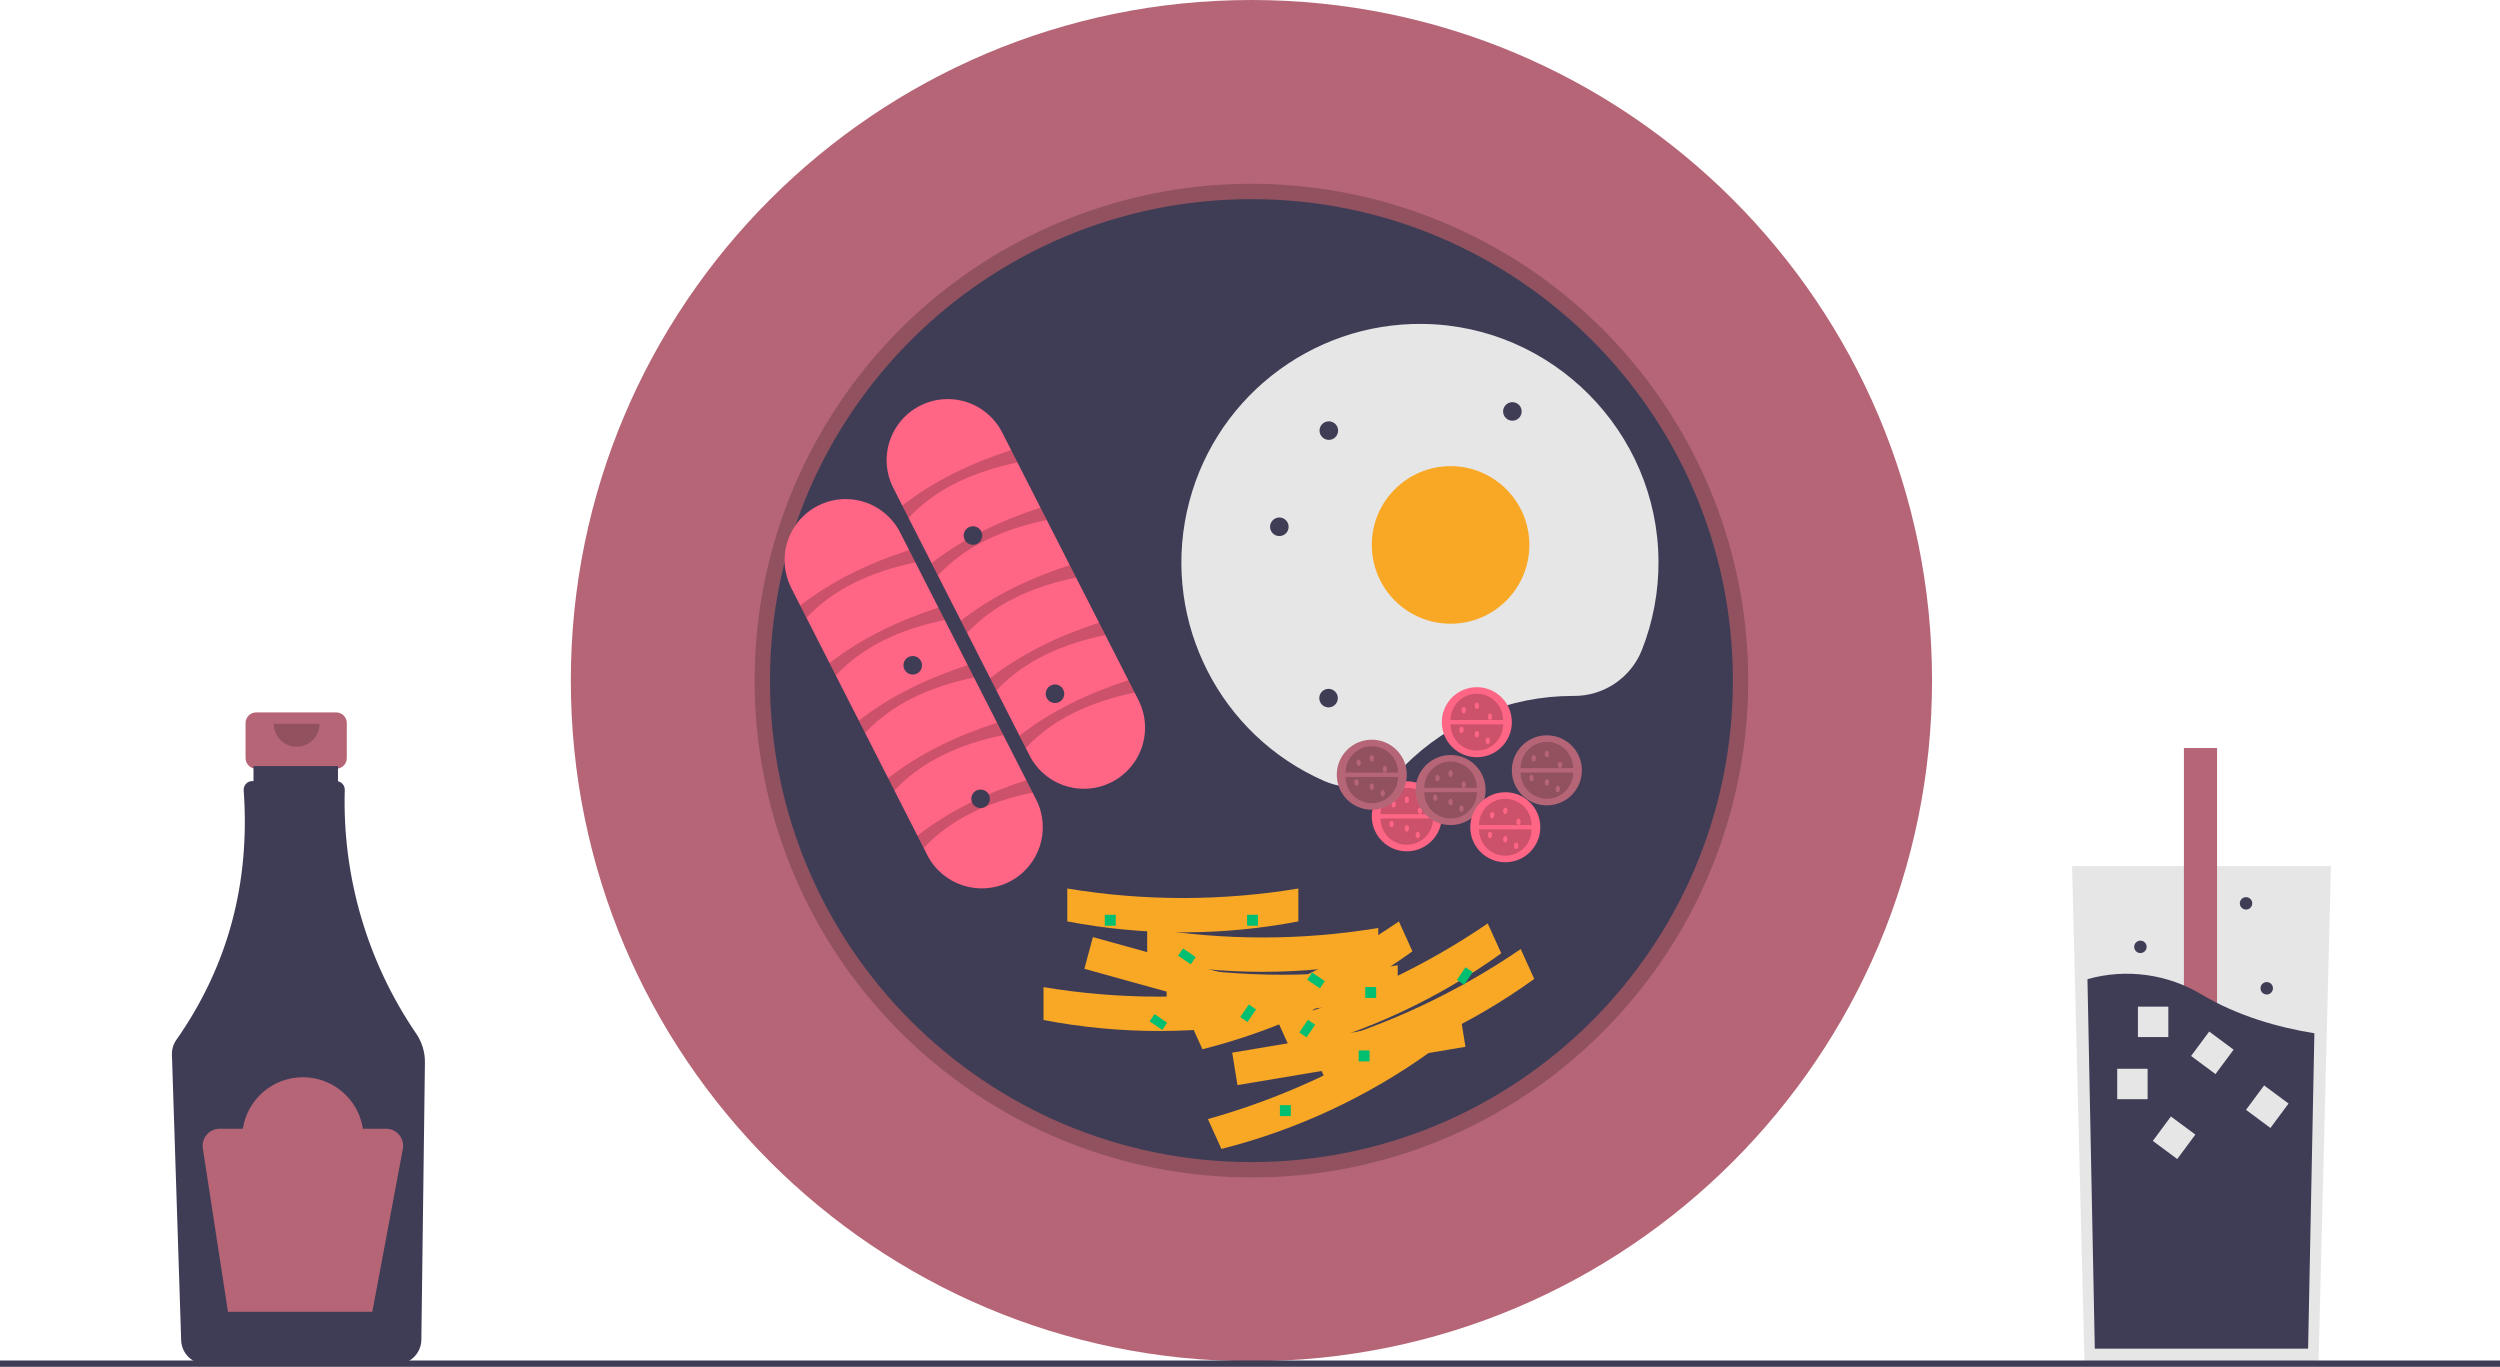
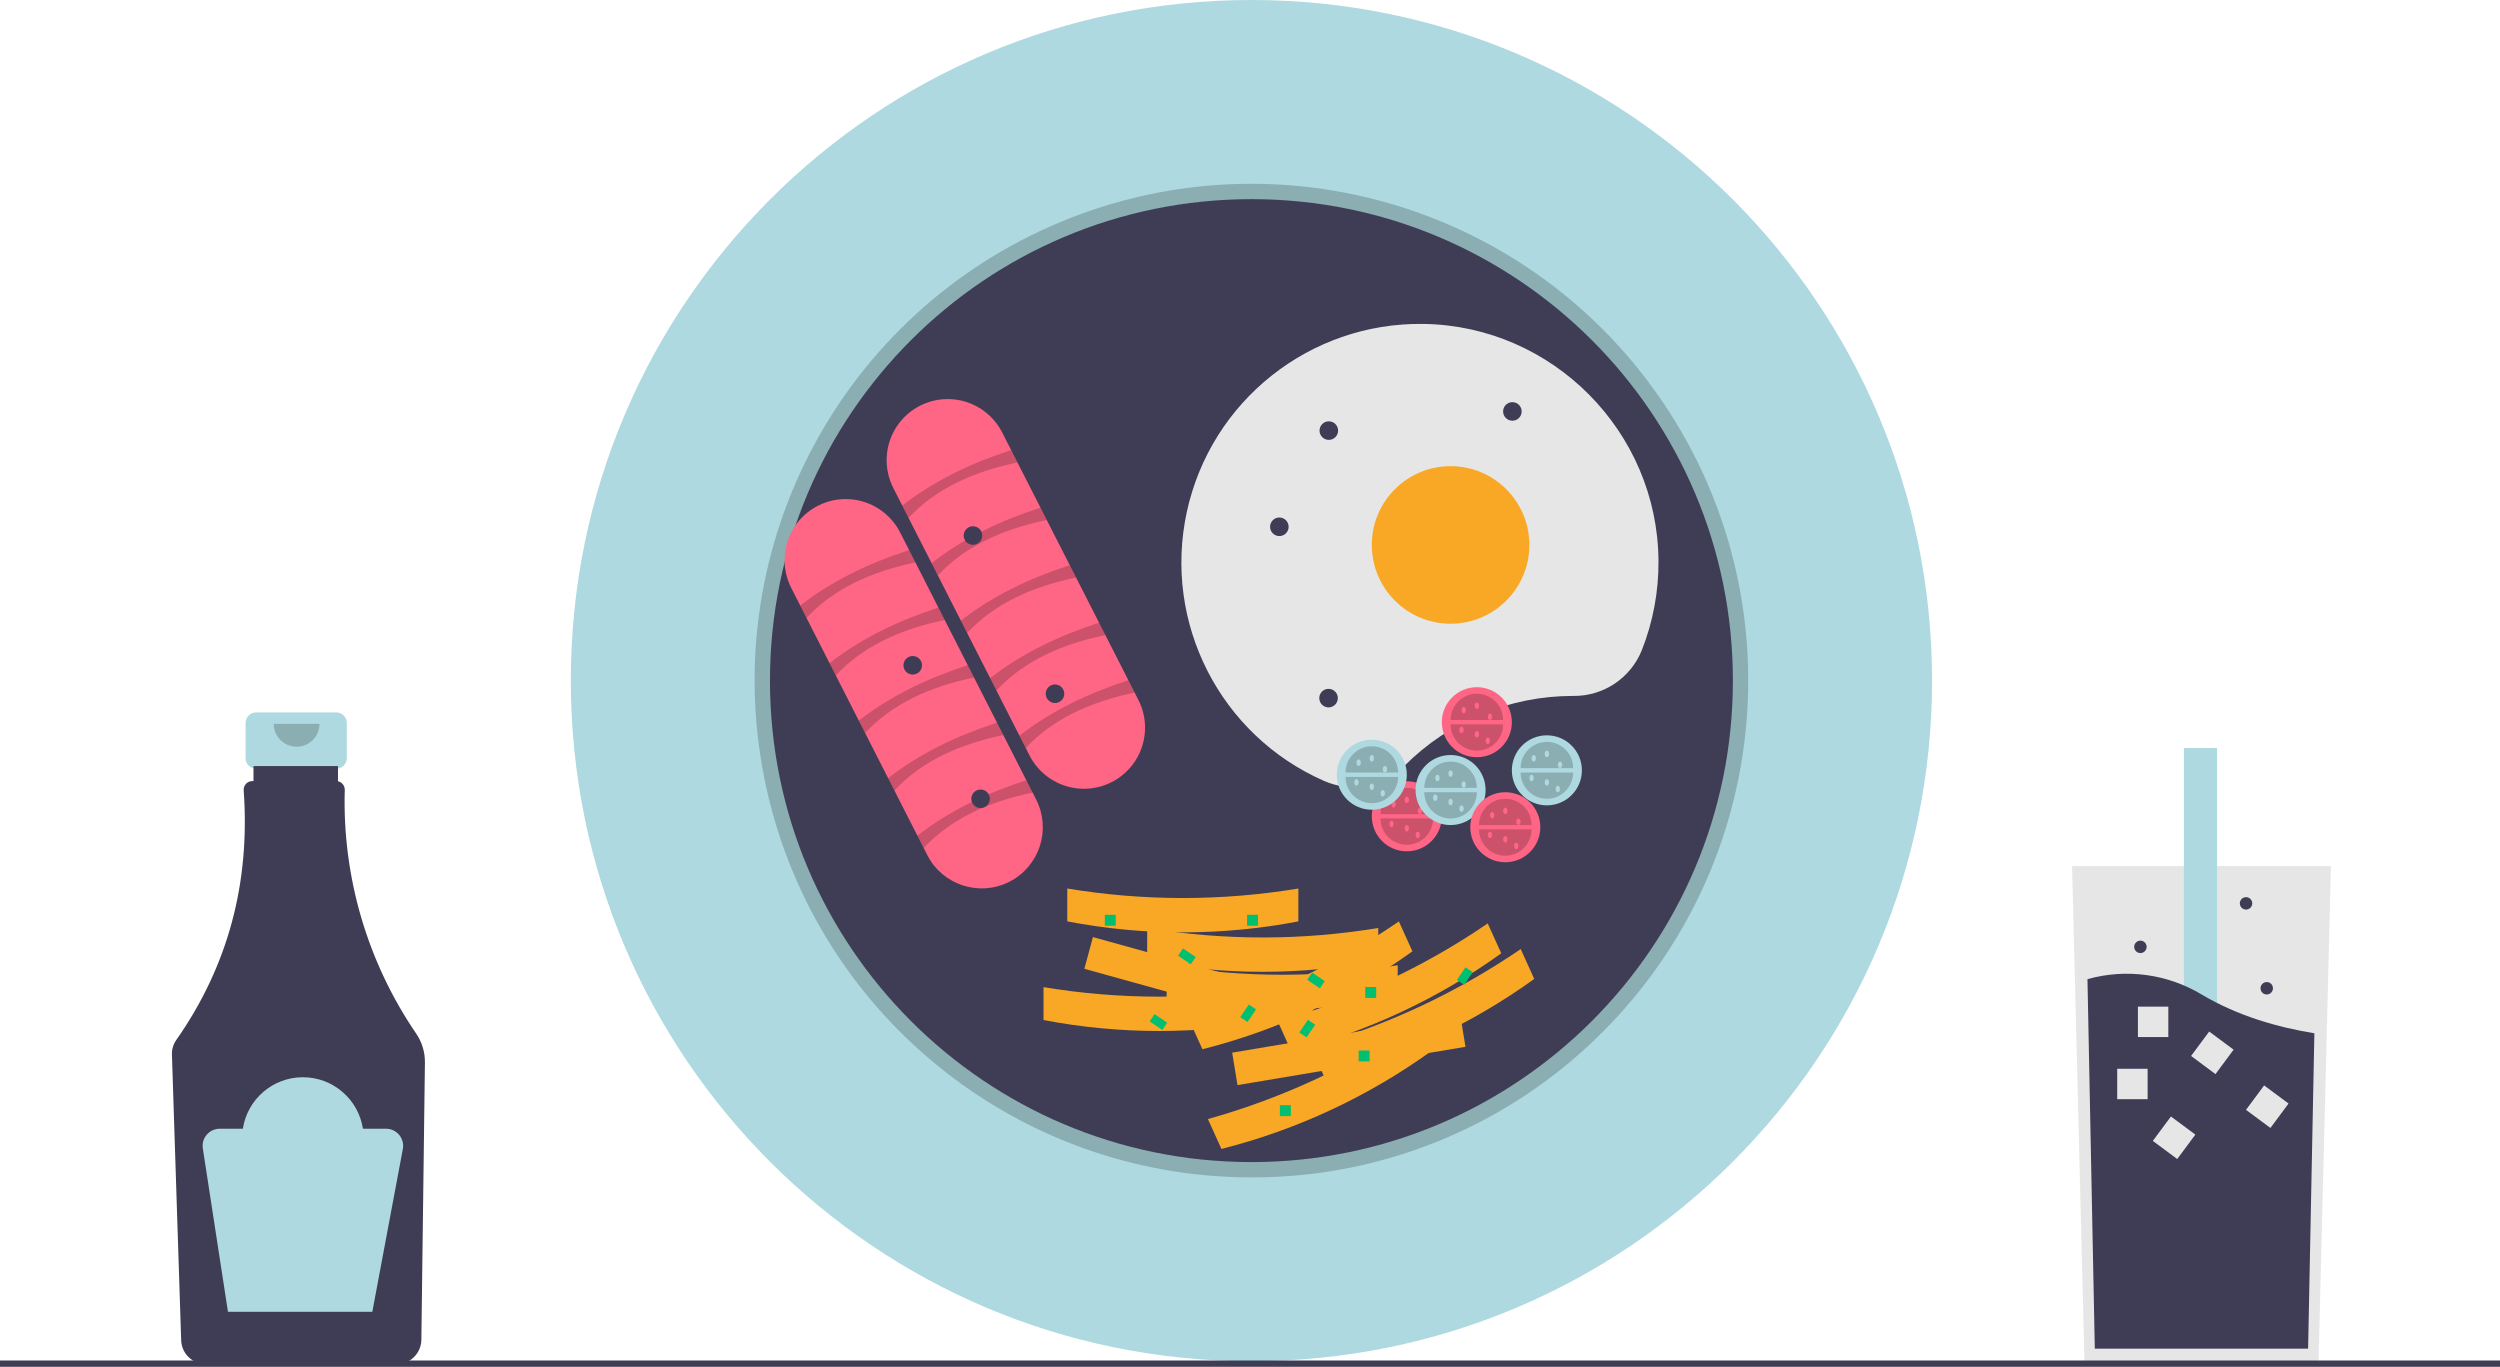
<svg xmlns="http://www.w3.org/2000/svg" id="e8a6e089-f0a2-4336-8fc5-733c88302415" data-name="Layer 1" width="888" height="485.489" viewBox="0 0 888 485.489">
-   <path d="M275.412,460.3H246.993a3.768,3.768,0,0,0-3.768,3.768v12.474a3.768,3.768,0,0,0,3.768,3.768h4.709V499h19V480.31h4.709a3.768,3.768,0,0,0,3.768-3.768V464.068A3.768,3.768,0,0,0,275.412,460.3Z" transform="translate(-156 -207.2555)" fill="#b56576" />
+   <path d="M275.412,460.3H246.993a3.768,3.768,0,0,0-3.768,3.768v12.474a3.768,3.768,0,0,0,3.768,3.768h4.709V499h19V480.31h4.709a3.768,3.768,0,0,0,3.768-3.768V464.068A3.768,3.768,0,0,0,275.412,460.3Z" transform="translate(-156 -207.2555)" fill="#aed9e0" />
  <path d="M303.877,574.461a146.105,146.105,0,0,1-25.418-86.624,3.081,3.081,0,0,0-2.405-3.075V479.372H246.039v5.315h-.414a3.08,3.08,0,0,0-3.067,3.308q3.547,49.442-23.954,88.677a8.487,8.487,0,0,0-1.536,5.144l3.282,101.518a8.788,8.788,0,0,0,8.713,8.482h67.887a8.791,8.791,0,0,0,8.718-8.632l1.265-98.566A17.789,17.789,0,0,0,303.877,574.461Z" transform="translate(-156 -207.2555)" fill="#3f3d56" />
  <path d="M269.488,464.365a8.129,8.129,0,0,1-16.258,0" transform="translate(-156 -207.2555)" opacity="0.2" />
-   <path d="M293.13,608.182h-8.221a21.576,21.576,0,0,0-42.649,0h-8.221a6.067,6.067,0,0,0-5.996,6.989l8.929,58.041h51.274l10.846-57.846A6.067,6.067,0,0,0,293.13,608.182Z" transform="translate(-156 -207.2555)" fill="#b56576" />
+   <path d="M293.13,608.182h-8.221a21.576,21.576,0,0,0-42.649,0h-8.221a6.067,6.067,0,0,0-5.996,6.989l8.929,58.041h51.274l10.846-57.846A6.067,6.067,0,0,0,293.13,608.182Z" transform="translate(-156 -207.2555)" fill="#aed9e0" />
  <polygon points="827.952 307.634 825.98 386.448 823.538 484.181 740.414 484.181 737.552 369.675 736 307.634 827.952 307.634" fill="#e6e6e6" />
-   <rect x="775.723" y="265.704" width="11.77" height="155.95" fill="#b56576" />
+   <rect x="775.723" y="265.704" width="11.77" height="155.95" fill="#aed9e0" />
  <path d="M978.067,574.275l-2.226,112.02H900.074l-2.608-131.244a51.634,51.634,0,0,1,40.827,5.615C950.952,568.154,965.173,572.184,978.067,574.275Z" transform="translate(-156 -207.2555)" fill="#3f3d56" />
  <rect x="752.031" y="379.63" width="10.8" height="10.8" fill="#e6e6e6" />
  <rect x="759.387" y="357.562" width="10.8" height="10.8" fill="#e6e6e6" />
  <rect x="936.424" y="575.816" width="10.8" height="10.8" transform="translate(375.5752 -653.9211) rotate(36.56259)" fill="#e6e6e6" />
  <rect x="955.937" y="594.951" width="10.8" height="10.8" transform="translate(390.8143 -661.7792) rotate(36.56259)" fill="#e6e6e6" />
  <rect x="922.834" y="605.986" width="10.8" height="10.8" transform="translate(390.873 -639.8885) rotate(36.56259)" fill="#e6e6e6" />
  <circle cx="805.148" cy="351.035" r="2.207" fill="#3f3d56" />
  <circle cx="760.275" cy="336.323" r="2.207" fill="#3f3d56" />
  <circle cx="797.792" cy="320.875" r="2.207" fill="#3f3d56" />
-   <circle cx="444.508" cy="241.754" r="241.754" fill="#b56576" />
+   <circle cx="444.508" cy="241.754" r="241.754" fill="#aed9e0" />
  <path d="M600.508,625.467a176.456,176.456,0,1,1,124.774-51.683A175.304,175.304,0,0,1,600.508,625.467Zm0-342.031c-91.298,0-165.574,74.276-165.574,165.574,0,91.298,74.276,165.574,165.574,165.574,91.298,0,165.574-74.277,165.574-165.574C766.082,357.711,691.806,283.435,600.508,283.435Z" transform="translate(-156 -207.2555)" opacity="0.2" />
  <circle cx="444.508" cy="241.754" r="171.016" fill="#3f3d56" />
  <path d="M473.327,380.627a21.704,21.704,0,1,1,38.681-19.698l48.316,94.878a21.704,21.704,0,1,1-38.681,19.698Z" transform="translate(-156 -207.2555)" fill="#ff6584" />
  <path d="M478.717,391.21l-2.23-4.379c11.129-8.647,24.198-15.007,38.681-19.698l2.23,4.379C501.722,374.776,488.386,380.817,478.717,391.21Z" transform="translate(-156 -207.2555)" opacity="0.2" />
  <path d="M489.123,411.645l-2.23-4.379c11.129-8.647,24.198-15.007,38.681-19.698l2.23,4.379C512.129,395.211,498.793,401.252,489.123,411.645Z" transform="translate(-156 -207.2555)" opacity="0.2" />
  <path d="M499.53,432.081l-2.23-4.379c11.129-8.647,24.198-15.007,38.681-19.698l2.23,4.379C522.535,415.647,509.199,421.688,499.53,432.081Z" transform="translate(-156 -207.2555)" opacity="0.2" />
  <path d="M509.936,452.516l-2.23-4.379c11.129-8.647,24.198-15.007,38.681-19.698l2.23,4.379C532.942,436.082,519.606,442.123,509.936,452.516Z" transform="translate(-156 -207.2555)" opacity="0.2" />
  <path d="M520.343,472.951l-2.23-4.379c11.129-8.647,24.198-15.007,38.681-19.698l2.23,4.379C543.349,456.517,530.013,462.558,520.343,472.951Z" transform="translate(-156 -207.2555)" opacity="0.2" />
  <path d="M437.079,416.146a21.704,21.704,0,1,1,38.681-19.698l48.316,94.878a21.704,21.704,0,0,1-38.681,19.698Z" transform="translate(-156 -207.2555)" fill="#ff6584" />
  <path d="M442.468,426.729l-2.23-4.379c11.129-8.647,24.198-15.007,38.681-19.698l2.23,4.379C465.474,410.295,452.138,416.336,442.468,426.729Z" transform="translate(-156 -207.2555)" opacity="0.2" />
  <path d="M452.875,447.164l-2.23-4.379c11.129-8.647,24.198-15.007,38.681-19.698l2.23,4.379C475.881,430.73,462.544,436.771,452.875,447.164Z" transform="translate(-156 -207.2555)" opacity="0.2" />
  <path d="M463.281,467.6l-2.23-4.379c11.129-8.647,24.198-15.007,38.681-19.698l2.23,4.379C486.287,451.166,472.951,457.207,463.281,467.6Z" transform="translate(-156 -207.2555)" opacity="0.2" />
  <path d="M473.688,488.035l-2.23-4.379c11.129-8.647,24.198-15.007,38.681-19.698l2.23,4.379C496.694,471.601,483.358,477.642,473.688,488.035Z" transform="translate(-156 -207.2555)" opacity="0.2" />
  <path d="M484.095,508.47l-2.23-4.379c11.129-8.647,24.198-15.007,38.681-19.698l2.23,4.379C507.1,492.036,493.764,498.077,484.095,508.47Z" transform="translate(-156 -207.2555)" opacity="0.2" />
  <path d="M714.778,454.451l.153 0a25.888,25.888,0,0,0,24.239-16.236,84.503,84.503,0,0,0,5.923-31.694c-.271-45.911-37.622-83.575-83.529-84.21a84.744,84.744,0,0,0-35.277,162.32,25.667,25.667,0,0,0,28.506-5.286A84.458,84.458,0,0,1,714.778,454.451Z" transform="translate(-156 -207.2555)" fill="#e6e6e6" />
  <circle cx="515.246" cy="193.559" r="27.984" fill="#f9a825" />
  <circle cx="454.426" cy="187.115" r="3.297" fill="#3f3d56" />
  <circle cx="345.598" cy="190.225" r="3.297" fill="#3f3d56" />
  <circle cx="471.996" cy="152.949" r="3.297" fill="#3f3d56" />
  <circle cx="471.902" cy="247.973" r="3.297" fill="#3f3d56" />
  <circle cx="537.199" cy="146.141" r="3.297" fill="#3f3d56" />
  <circle cx="324.207" cy="236.313" r="3.297" fill="#3f3d56" />
  <circle cx="348.305" cy="283.731" r="3.297" fill="#3f3d56" />
  <circle cx="499.7" cy="289.949" r="12.438" fill="#ff6584" />
  <path d="M665.028,497.982a9.328,9.328,0,0,1-18.656,0" transform="translate(-156 -207.2555)" opacity="0.2" />
  <path d="M646.371,496.428a9.328,9.328,0,0,1,18.656,0" transform="translate(-156 -207.2555)" opacity="0.2" />
  <ellipse cx="495.035" cy="285.674" rx="0.777" ry="1.166" fill="#ff6584" />
  <ellipse cx="499.7" cy="284.119" rx="0.777" ry="1.166" fill="#ff6584" />
  <ellipse cx="499.7" cy="294.225" rx="0.777" ry="1.166" fill="#ff6584" />
  <ellipse cx="504.364" cy="288.006" rx="0.777" ry="1.166" fill="#ff6584" />
  <ellipse cx="503.586" cy="296.557" rx="0.777" ry="1.166" fill="#ff6584" />
  <ellipse cx="494.258" cy="292.67" rx="0.777" ry="1.166" fill="#ff6584" />
  <circle cx="524.575" cy="256.524" r="12.438" fill="#ff6584" />
  <path d="M689.903,464.556a9.328,9.328,0,0,1-18.656,0" transform="translate(-156 -207.2555)" opacity="0.2" />
  <path d="M671.246,463.002a9.328,9.328,0,0,1,18.656,0" transform="translate(-156 -207.2555)" opacity="0.2" />
  <ellipse cx="519.91" cy="252.248" rx="0.777" ry="1.166" fill="#ff6584" />
  <ellipse cx="524.575" cy="250.693" rx="0.777" ry="1.166" fill="#ff6584" />
  <ellipse cx="524.575" cy="260.799" rx="0.777" ry="1.166" fill="#ff6584" />
  <ellipse cx="529.239" cy="254.58" rx="0.777" ry="1.166" fill="#ff6584" />
  <ellipse cx="528.461" cy="263.131" rx="0.777" ry="1.166" fill="#ff6584" />
  <ellipse cx="519.133" cy="259.244" rx="0.777" ry="1.166" fill="#ff6584" />
-   <circle cx="549.45" cy="273.625" r="12.438" fill="#b56576" />
+   <circle cx="549.45" cy="273.625" r="12.438" fill="#aed9e0" />
  <path d="M714.778,481.658a9.328,9.328,0,0,1-18.656,0" transform="translate(-156 -207.2555)" opacity="0.2" />
  <path d="M696.121,480.103a9.328,9.328,0,0,1,18.656,0" transform="translate(-156 -207.2555)" opacity="0.2" />
-   <ellipse cx="544.785" cy="269.35" rx="0.777" ry="1.166" fill="#b56576" />
-   <ellipse cx="549.45" cy="267.795" rx="0.777" ry="1.166" fill="#b56576" />
-   <ellipse cx="549.45" cy="277.901" rx="0.777" ry="1.166" fill="#b56576" />
-   <ellipse cx="554.114" cy="271.682" rx="0.777" ry="1.166" fill="#b56576" />
-   <ellipse cx="553.336" cy="280.233" rx="0.777" ry="1.166" fill="#b56576" />
-   <ellipse cx="544.008" cy="276.346" rx="0.777" ry="1.166" fill="#b56576" />
-   <circle cx="487.262" cy="275.18" r="12.438" fill="#b56576" />
+   <ellipse cx="544.785" cy="269.35" rx="0.777" ry="1.166" fill="#aed9e0" />
+   <ellipse cx="549.45" cy="267.795" rx="0.777" ry="1.166" fill="#aed9e0" />
+   <ellipse cx="549.45" cy="277.901" rx="0.777" ry="1.166" fill="#aed9e0" />
+   <ellipse cx="554.114" cy="271.682" rx="0.777" ry="1.166" fill="#aed9e0" />
+   <ellipse cx="553.336" cy="280.233" rx="0.777" ry="1.166" fill="#aed9e0" />
+   <ellipse cx="544.008" cy="276.346" rx="0.777" ry="1.166" fill="#aed9e0" />
+   <circle cx="487.262" cy="275.18" r="12.438" fill="#aed9e0" />
  <path d="M652.59,483.213a9.328,9.328,0,0,1-18.656,0" transform="translate(-156 -207.2555)" opacity="0.2" />
  <path d="M633.934,481.658a9.328,9.328,0,0,1,18.656,0" transform="translate(-156 -207.2555)" opacity="0.2" />
-   <ellipse cx="482.598" cy="270.904" rx="0.777" ry="1.166" fill="#b56576" />
-   <ellipse cx="487.262" cy="269.35" rx="0.777" ry="1.166" fill="#b56576" />
-   <ellipse cx="487.262" cy="279.455" rx="0.777" ry="1.166" fill="#b56576" />
-   <ellipse cx="491.926" cy="273.236" rx="0.777" ry="1.166" fill="#b56576" />
-   <ellipse cx="491.149" cy="281.787" rx="0.777" ry="1.166" fill="#b56576" />
-   <ellipse cx="481.821" cy="277.901" rx="0.777" ry="1.166" fill="#b56576" />
-   <circle cx="515.246" cy="280.621" r="12.438" fill="#b56576" />
+   <ellipse cx="482.598" cy="270.904" rx="0.777" ry="1.166" fill="#aed9e0" />
+   <ellipse cx="487.262" cy="269.35" rx="0.777" ry="1.166" fill="#aed9e0" />
+   <ellipse cx="487.262" cy="279.455" rx="0.777" ry="1.166" fill="#aed9e0" />
+   <ellipse cx="491.926" cy="273.236" rx="0.777" ry="1.166" fill="#aed9e0" />
+   <ellipse cx="491.149" cy="281.787" rx="0.777" ry="1.166" fill="#aed9e0" />
+   <ellipse cx="481.821" cy="277.901" rx="0.777" ry="1.166" fill="#aed9e0" />
+   <circle cx="515.246" cy="280.621" r="12.438" fill="#aed9e0" />
  <path d="M680.575,488.654a9.328,9.328,0,1,1-18.656,0" transform="translate(-156 -207.2555)" opacity="0.2" />
  <path d="M661.918,487.099a9.328,9.328,0,1,1,18.656,0" transform="translate(-156 -207.2555)" opacity="0.2" />
-   <ellipse cx="510.582" cy="276.346" rx="0.777" ry="1.166" fill="#b56576" />
-   <ellipse cx="515.246" cy="274.791" rx="0.777" ry="1.166" fill="#b56576" />
-   <ellipse cx="515.246" cy="284.897" rx="0.777" ry="1.166" fill="#b56576" />
-   <ellipse cx="519.91" cy="278.678" rx="0.777" ry="1.166" fill="#b56576" />
-   <ellipse cx="519.133" cy="287.229" rx="0.777" ry="1.166" fill="#b56576" />
-   <ellipse cx="509.805" cy="283.342" rx="0.777" ry="1.166" fill="#b56576" />
+   <ellipse cx="510.582" cy="276.346" rx="0.777" ry="1.166" fill="#aed9e0" />
+   <ellipse cx="515.246" cy="274.791" rx="0.777" ry="1.166" fill="#aed9e0" />
+   <ellipse cx="515.246" cy="284.897" rx="0.777" ry="1.166" fill="#aed9e0" />
+   <ellipse cx="519.91" cy="278.678" rx="0.777" ry="1.166" fill="#aed9e0" />
+   <ellipse cx="519.133" cy="287.229" rx="0.777" ry="1.166" fill="#aed9e0" />
+   <ellipse cx="509.805" cy="283.342" rx="0.777" ry="1.166" fill="#aed9e0" />
  <circle cx="534.68" cy="293.836" r="12.438" fill="#ff6584" />
  <path d="M700.008,501.869a9.328,9.328,0,1,1-18.656,0" transform="translate(-156 -207.2555)" opacity="0.2" />
  <path d="M681.352,500.314a9.328,9.328,0,1,1,18.656,0" transform="translate(-156 -207.2555)" opacity="0.2" />
  <ellipse cx="530.016" cy="289.561" rx="0.777" ry="1.166" fill="#ff6584" />
  <ellipse cx="534.68" cy="288.006" rx="0.777" ry="1.166" fill="#ff6584" />
  <ellipse cx="534.68" cy="298.111" rx="0.777" ry="1.166" fill="#ff6584" />
  <ellipse cx="539.344" cy="291.893" rx="0.777" ry="1.166" fill="#ff6584" />
  <ellipse cx="538.567" cy="300.443" rx="0.777" ry="1.166" fill="#ff6584" />
  <ellipse cx="529.239" cy="296.557" rx="0.777" ry="1.166" fill="#ff6584" />
  <circle cx="374.734" cy="246.418" r="3.297" fill="#3f3d56" />
  <polygon points="464.345 366.08 385.17 344.123 388.203 332.857 467.378 354.815 464.345 366.08" fill="#f9a825" />
  <path d="M608.738,569.57a218.268,218.268,0,0,1-82.078,0V557.892a250.991,250.991,0,0,0,82.078,0Z" transform="translate(-156 -207.2555)" fill="#f9a825" />
  <path d="M617.176,534.536a218.268,218.268,0,0,1-82.078,0V522.857a250.992,250.992,0,0,0,82.078,0Z" transform="translate(-156 -207.2555)" fill="#f9a825" />
  <path d="M645.558,548.549a218.268,218.268,0,0,1-82.078,0v-11.678a250.992,250.992,0,0,0,82.078,0Z" transform="translate(-156 -207.2555)" fill="#f9a825" />
  <path d="M652.462,561.785a218.268,218.268,0,0,1-82.078,0v-11.678a250.992,250.992,0,0,0,82.078,0Z" transform="translate(-156 -207.2555)" fill="#f9a825" />
  <polygon points="520.531 371.824 439.554 385.426 437.676 373.904 518.652 360.302 520.531 371.824" fill="#f9a825" />
  <path d="M664.435,580.577a219.97,219.97,0,0,1-74.58,34.784l-4.804-10.612a252.954,252.954,0,0,0,74.58-34.784Z" transform="translate(-156 -207.2555)" fill="#f9a825" />
  <path d="M657.689,545.166a219.97,219.97,0,0,1-74.58,34.784l-4.804-10.612a252.954,252.954,0,0,0,74.58-34.784Z" transform="translate(-156 -207.2555)" fill="#f9a825" />
  <path d="M689.243,545.872a219.97,219.97,0,0,1-74.58,34.784l-4.804-10.612a252.955,252.955,0,0,0,74.58-34.784Z" transform="translate(-156 -207.2555)" fill="#f9a825" />
  <path d="M700.962,554.972a219.97,219.97,0,0,1-74.58,34.784L621.577,579.145a252.954,252.954,0,0,0,74.58-34.784Z" transform="translate(-156 -207.2555)" fill="#f9a825" />
  <rect x="442.953" y="324.93" width="3.887" height="3.887" fill="#00bf71" />
  <rect x="454.614" y="392.559" width="3.887" height="3.887" fill="#00bf71" />
  <rect x="392.426" y="324.93" width="3.887" height="3.887" fill="#00bf71" />
  <rect x="482.598" y="373.125" width="3.887" height="3.887" fill="#00bf71" />
  <rect x="484.93" y="350.582" width="3.887" height="3.887" fill="#00bf71" />
  <rect x="574.856" y="545.4" width="5.441" height="3.109" transform="translate(250.708 -437.1907) rotate(34.15572)" fill="#00bf71" />
  <rect x="620.719" y="553.951" width="5.441" height="3.109" transform="translate(263.4195 -461.4654) rotate(34.15572)" fill="#00bf71" />
  <rect x="564.75" y="568.721" width="5.441" height="3.109" transform="translate(262.058 -427.4946) rotate(34.15572)" fill="#00bf71" />
  <rect x="596.621" y="565.611" width="5.441" height="3.109" transform="translate(1249.177 182.3778) rotate(124.1557)" fill="#00bf71" />
  <rect x="617.61" y="571.053" width="5.441" height="3.109" transform="translate(1286.452 173.5061) rotate(124.1557)" fill="#00bf71" />
  <rect x="673.578" y="552.396" width="5.441" height="3.109" transform="matrix(-0.56144, 0.82751, -0.82751, -0.56144, 1358.406, 98.06043)" fill="#00bf71" />
  <rect y="483.248" width="888" height="2.241" fill="#3f3d56" />
</svg>
